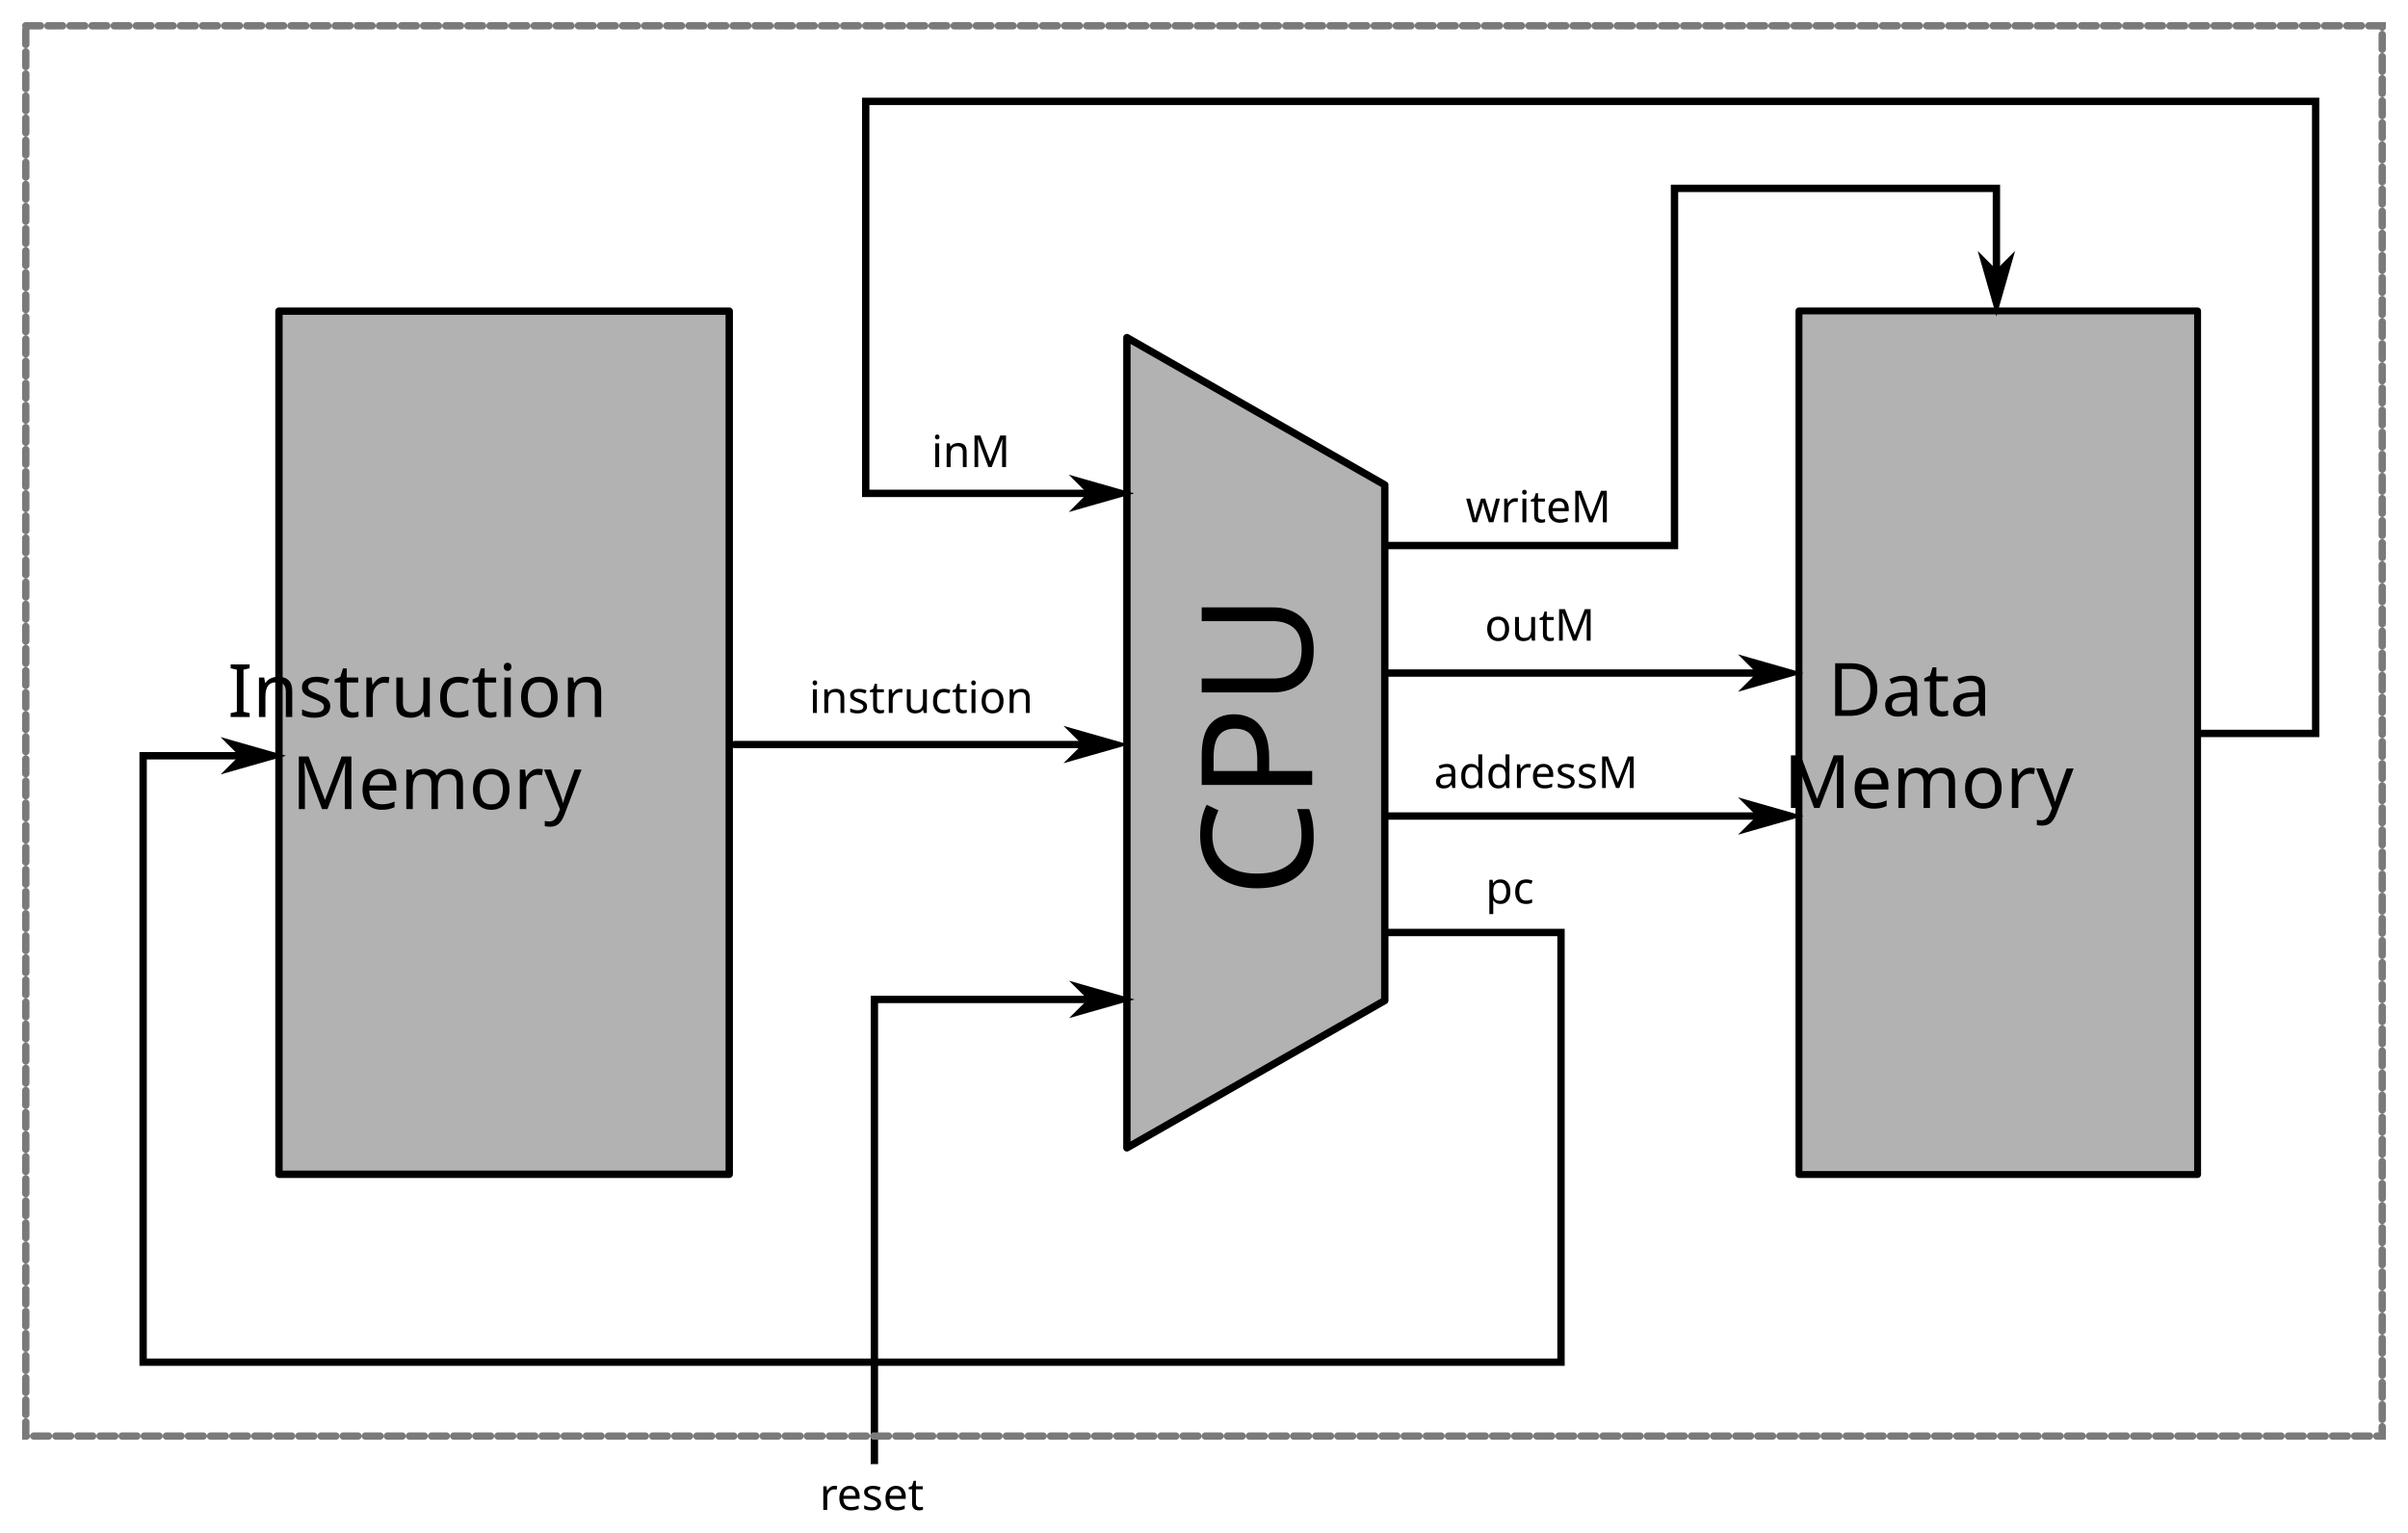
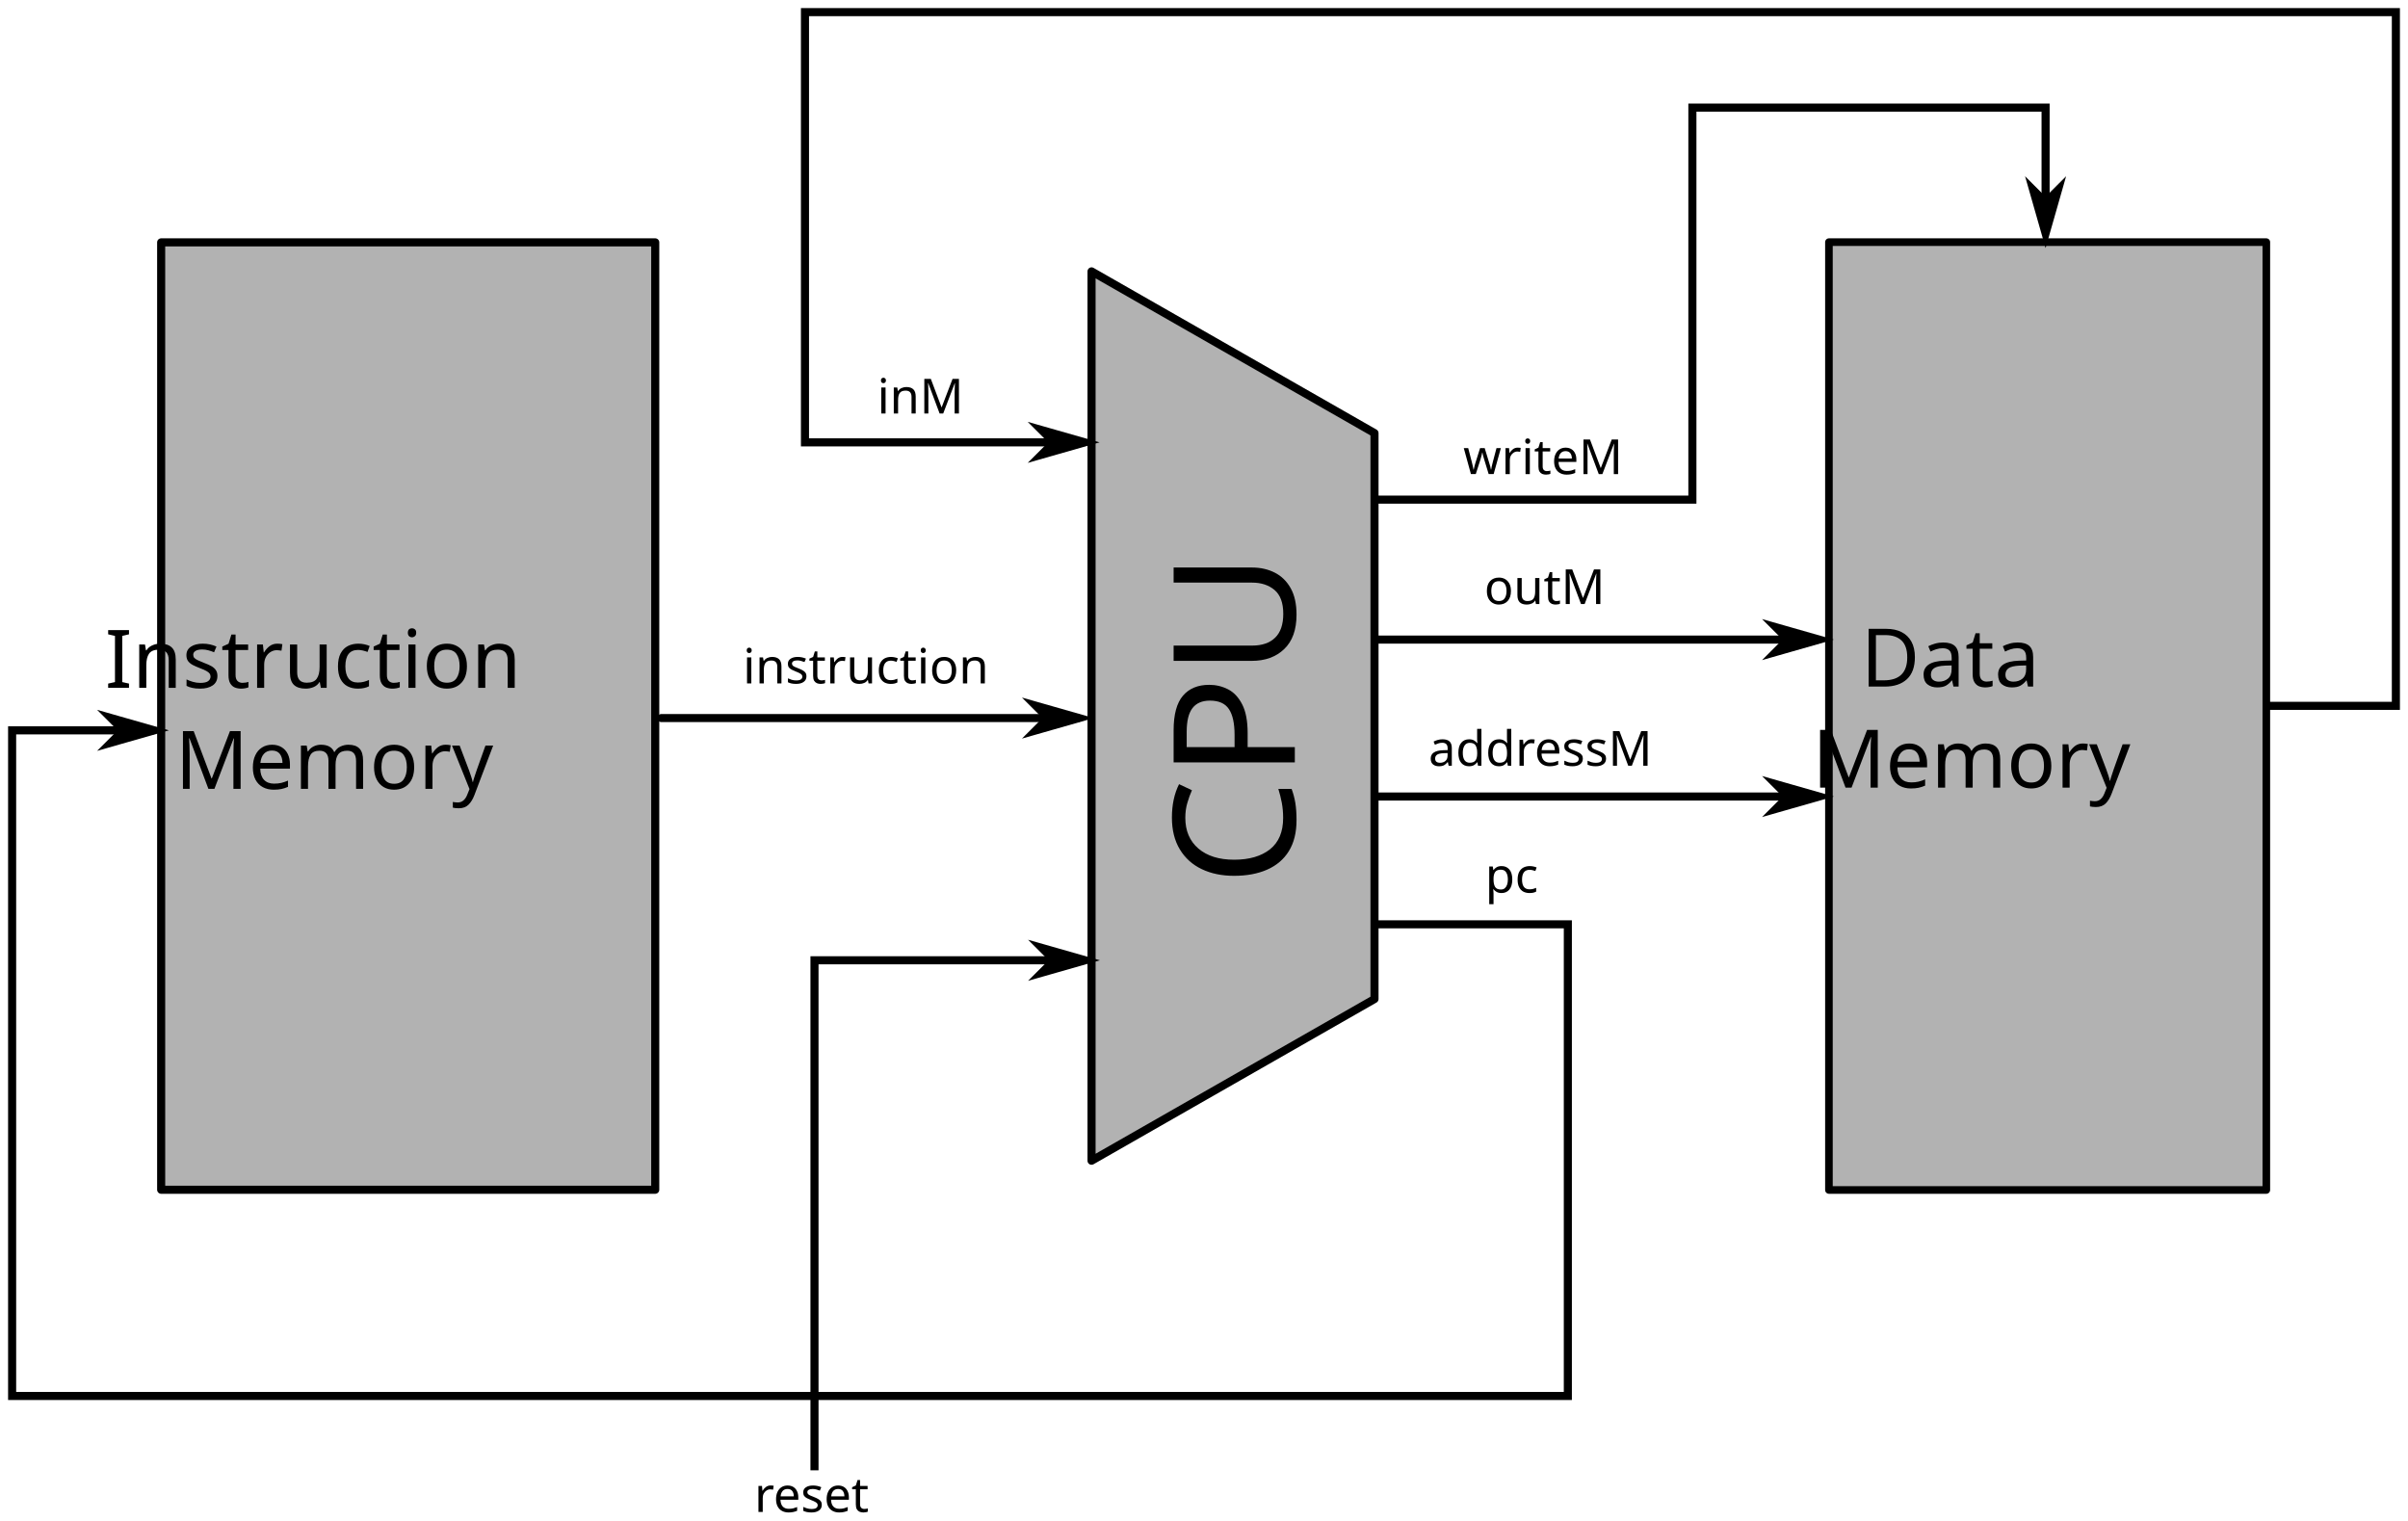
- <svg xmlns="http://www.w3.org/2000/svg" width="653.627" height="416.142" id="svg2" version="1.1">
+ <svg xmlns="http://www.w3.org/2000/svg" width="595.713" height="376.187" id="svg2" version="1.1">
  <defs id="defs4">
    <marker orient="auto" refY="0" refX="0" id="Arrow1Mstart" style="overflow:visible">
      <path id="path4292" d="M 0,0 5,-5 -12.5,0 5,5 0,0 z" style="fill-rule:evenodd;stroke:#000000;stroke-width:1pt" transform="matrix(0.4,0,0,0.4,4,0)" />
    </marker>
    <marker orient="auto" refY="0" refX="0" id="Arrow1Mend" style="overflow:visible">
      <path id="path4295" d="M 0,0 5,-5 -12.5,0 5,5 0,0 z" style="fill-rule:evenodd;stroke:#000000;stroke-width:1pt" transform="matrix(-0.4,0,0,-0.4,-4,0)" />
    </marker>
    <marker orient="auto" refY="0" refX="0" id="Arrow1Send" style="overflow:visible">
      <path id="path4301" d="M 0,0 5,-5 -12.5,0 5,5 0,0 z" style="fill-rule:evenodd;stroke:#000000;stroke-width:1pt" transform="matrix(-0.2,0,0,-0.2,-1.2,0)" />
    </marker>
    <marker orient="auto" refY="0" refX="0" id="Arrow1Mend-2" style="overflow:visible">
      <path id="path4295-0" d="M 0,0 5,-5 -12.5,0 5,5 0,0 z" style="fill-rule:evenodd;stroke:#000000;stroke-width:1pt" transform="matrix(-0.4,0,0,-0.4,-4,0)" />
    </marker>
  </defs>
-   <g id="layer1" transform="translate(67.13336,-664.8355)">
+   <g id="layer1" transform="translate(31.28427,-689.3622)">
    <g id="g4209" transform="translate(16.16244,8.08122)">
      <path id="path3778" d="m 292.589,788.413 0,140 -70,40 0,-220 z" style="fill:#b2b2b2;fill-opacity:1;stroke:#000000;stroke-width:2;stroke-linecap:butt;stroke-linejoin:round;stroke-miterlimit:4;stroke-opacity:1;stroke-dasharray:none" />
      <text transform="matrix(0,-1,1,0,0,0)" id="text5294" y="272.877" x="-900.495" style="font-size:42px;font-style:normal;font-variant:normal;font-weight:normal;font-stretch:normal;text-align:start;line-height:125%;letter-spacing:0px;word-spacing:0px;writing-mode:lr-tb;text-anchor:start;fill:#000000;fill-opacity:1;stroke:none;font-family:Sans;-inkscape-font-specification:Sans" xml:space="preserve">
        <tspan y="272.877" x="-900.495" id="tspan5296">CPU</tspan>
      </text>
    </g>
    <g id="g4274" transform="translate(0,4.040688)">
      <rect y="745.276" x="8.586" height="234.355" width="122.228" id="rect4214-2" style="fill:#b2b2b2;fill-opacity:1;stroke:#000000;stroke-width:2;stroke-linecap:round;stroke-linejoin:round;stroke-miterlimit:4;stroke-opacity:1;stroke-dasharray:none" />
      <text id="text4234" y="855.471" x="69.578" style="font-size:20px;font-style:normal;font-variant:normal;font-weight:normal;font-stretch:normal;text-align:center;line-height:125%;letter-spacing:0px;word-spacing:0px;writing-mode:lr-tb;text-anchor:middle;fill:#000000;fill-opacity:1;stroke:none;font-family:Sans;-inkscape-font-specification:Sans" xml:space="preserve">
        <tspan y="855.471" x="69.578" id="tspan4236">Instruction</tspan>
        <tspan id="tspan4238" y="880.471" x="69.578">Memory</tspan>
      </text>
    </g>
    <g id="g4268" transform="translate(0,-6.8192385e-6)">
      <rect y="749.258" x="421.175" height="234.473" width="108.204" id="rect4214" style="fill:#b2b2b2;fill-opacity:1;stroke:#000000;stroke-width:1.882;stroke-linecap:round;stroke-linejoin:round;stroke-miterlimit:4;stroke-opacity:1;stroke-dasharray:none" />
      <text id="text4234-5" y="859.204" x="474.593" style="font-size:20px;font-style:normal;font-variant:normal;font-weight:normal;font-stretch:normal;text-align:center;line-height:125%;letter-spacing:0px;word-spacing:0px;writing-mode:lr-tb;text-anchor:middle;fill:#000000;fill-opacity:1;stroke:none;font-family:Sans;-inkscape-font-specification:Sans" xml:space="preserve">
        <tspan y="859.204" x="474.593" id="tspan4264">Data</tspan>
        <tspan y="884.204" x="474.593" id="tspan4266">Memory</tspan>
      </text>
    </g>
    <path style="fill:none;stroke:#000000;stroke-width:2;stroke-linecap:round;stroke-linejoin:miter;stroke-miterlimit:4;stroke-opacity:1;stroke-dasharray:none;marker-end:url(#Arrow1Mend)" d="m 132.33,866.989 103.036,0" id="path4280" />
    <text xml:space="preserve" style="font-size:12px;font-style:normal;font-weight:normal;line-height:125%;letter-spacing:0px;word-spacing:0px;fill:#000000;fill-opacity:1;stroke:none;font-family:Sans" x="152.509" y="858.413" id="text4912">
      <tspan id="tspan4914" x="152.509" y="858.413">instruction</tspan>
    </text>
    <path style="fill:none;stroke:#000000;stroke-width:2;stroke-linecap:butt;stroke-linejoin:miter;stroke-miterlimit:4;stroke-opacity:1;stroke-dasharray:none;marker-start:none;marker-end:url(#Arrow1Mend)" d="m 308.854,847.579 109.602,0" id="path4936" />
    <path style="fill:none;stroke:#000000;stroke-width:2;stroke-linecap:butt;stroke-linejoin:miter;stroke-miterlimit:4;stroke-opacity:1;stroke-dasharray:none;marker-start:none;marker-end:url(#Arrow1Mend)" d="m 308.854,886.399 109.602,0" id="path4936-1" />
    <text xml:space="preserve" style="font-size:12px;font-style:normal;font-weight:normal;line-height:125%;letter-spacing:0px;word-spacing:0px;fill:#000000;fill-opacity:1;stroke:none;font-family:Sans" x="335.897" y="838.791" id="text5330">
      <tspan id="tspan5332" x="335.897" y="838.791">outM</tspan>
    </text>
    <text xml:space="preserve" style="font-size:12px;font-style:normal;font-weight:normal;line-height:125%;letter-spacing:0px;word-spacing:0px;fill:#000000;fill-opacity:1;stroke:none;font-family:Sans" x="322.113" y="878.791" id="text5334">
      <tspan id="tspan5336" x="322.113" y="878.791">addressM</tspan>
    </text>
    <path style="fill:none;stroke:#000000;stroke-width:2;stroke-linecap:butt;stroke-linejoin:miter;stroke-miterlimit:4;stroke-opacity:1;stroke-dasharray:none;marker-end:url(#Arrow1Mend-2)" d="m 309.107,132.641 78.287,0 0,-96.975 87.378,0 0,30.81" id="path5338" transform="translate(0,680.3149)" />
    <text xml:space="preserve" style="font-size:12px;font-style:normal;font-weight:normal;line-height:125%;letter-spacing:0px;word-spacing:0px;fill:#000000;fill-opacity:1;stroke:none;font-family:Sans" x="330.714" y="806.648" id="text5526">
      <tspan id="tspan5528" x="330.714" y="806.648">writeM</tspan>
    </text>
    <path style="fill:none;stroke:#000000;stroke-width:2;stroke-linecap:butt;stroke-linejoin:miter;stroke-miterlimit:4;stroke-opacity:1;stroke-dasharray:none;marker-end:url(#Arrow1Mend-2)" d="m 529.825,183.654 31.604,0 0,-171.607 -393.571,0 0,106.429 68.929,0" id="path5530" transform="translate(0,680.3149)" />
    <text xml:space="preserve" style="font-size:12px;font-style:normal;font-weight:normal;line-height:125%;letter-spacing:0px;word-spacing:0px;fill:#000000;fill-opacity:1;stroke:none;font-family:Sans" x="185.714" y="791.648" id="text5718">
      <tspan id="tspan5720" x="185.714" y="791.648">inM</tspan>
    </text>
    <path style="fill:none;stroke:#000000;stroke-width:2;stroke-linecap:round;stroke-linejoin:miter;stroke-miterlimit:4;stroke-opacity:1;stroke-dasharray:none;marker-end:url(#Arrow1Mend-2)" d="m 309.612,237.697 46.972,0 0,116.673 -384.868,0 0,-164.655 34.85,0" id="path5722" transform="translate(0,680.3149)" />
    <text xml:space="preserve" style="font-size:12px;font-style:normal;font-weight:normal;line-height:125%;letter-spacing:0px;word-spacing:0px;fill:#000000;fill-opacity:1;stroke:none;font-family:Sans" x="336.122" y="910.151" id="text5910">
      <tspan id="tspan5912" x="336.122" y="910.151">pc</tspan>
    </text>
-     <path style="fill:none;stroke:#000000;stroke-width:2;stroke-linecap:butt;stroke-linejoin:miter;stroke-miterlimit:4;stroke-opacity:1;stroke-dasharray:none;marker-start:url(#Arrow1Mstart)" d="m 236.881,255.88 -66.67,0 0,126.168" id="path5914" transform="translate(0,680.3149)" />
+     <path style="fill:none;stroke:#000000;stroke-width:2;stroke-linecap:butt;stroke-linejoin:miter;stroke-miterlimit:4;stroke-opacity:1;stroke-dasharray:none;marker-start:url(#Arrow1Mstart)" d="m 236.881,926.909 -66.67,0 0,126.168" id="path5914" />
    <text xml:space="preserve" style="font-size:12px;font-style:normal;font-weight:normal;line-height:125%;letter-spacing:0px;word-spacing:0px;fill:#000000;fill-opacity:1;stroke:none;font-family:Sans" x="205" y="419.19" id="text6482" transform="translate(0,680.3149)">
      <tspan id="tspan6484" x="205" y="419.19" />
    </text>
-     <text xml:space="preserve" style="font-size:12px;font-style:normal;font-weight:normal;line-height:125%;letter-spacing:0px;word-spacing:0px;fill:#000000;fill-opacity:1;stroke:none;font-family:Sans" x="155.332" y="1074.808" id="text6486">
-       <tspan id="tspan6488" x="155.332" y="1074.808">reset</tspan>
+     <text xml:space="preserve" style="font-size:12px;font-style:normal;font-weight:normal;line-height:125%;letter-spacing:0px;word-spacing:0px;fill:#000000;fill-opacity:1;stroke:none;font-family:Sans" x="155.332" y="1063.379" id="text6486">
+       <tspan id="tspan6488" x="155.332" y="1063.379">reset</tspan>
    </text>
-     <rect style="fill:none;stroke:#7a7a7a;stroke-width:2;stroke-linecap:round;stroke-linejoin:miter;stroke-miterlimit:4;stroke-opacity:1;stroke-dasharray:4, 2;stroke-dashoffset:0" id="rect6490" width="639.627" height="382.908" x="-60.133" y="671.836" />
  </g>
</svg>
